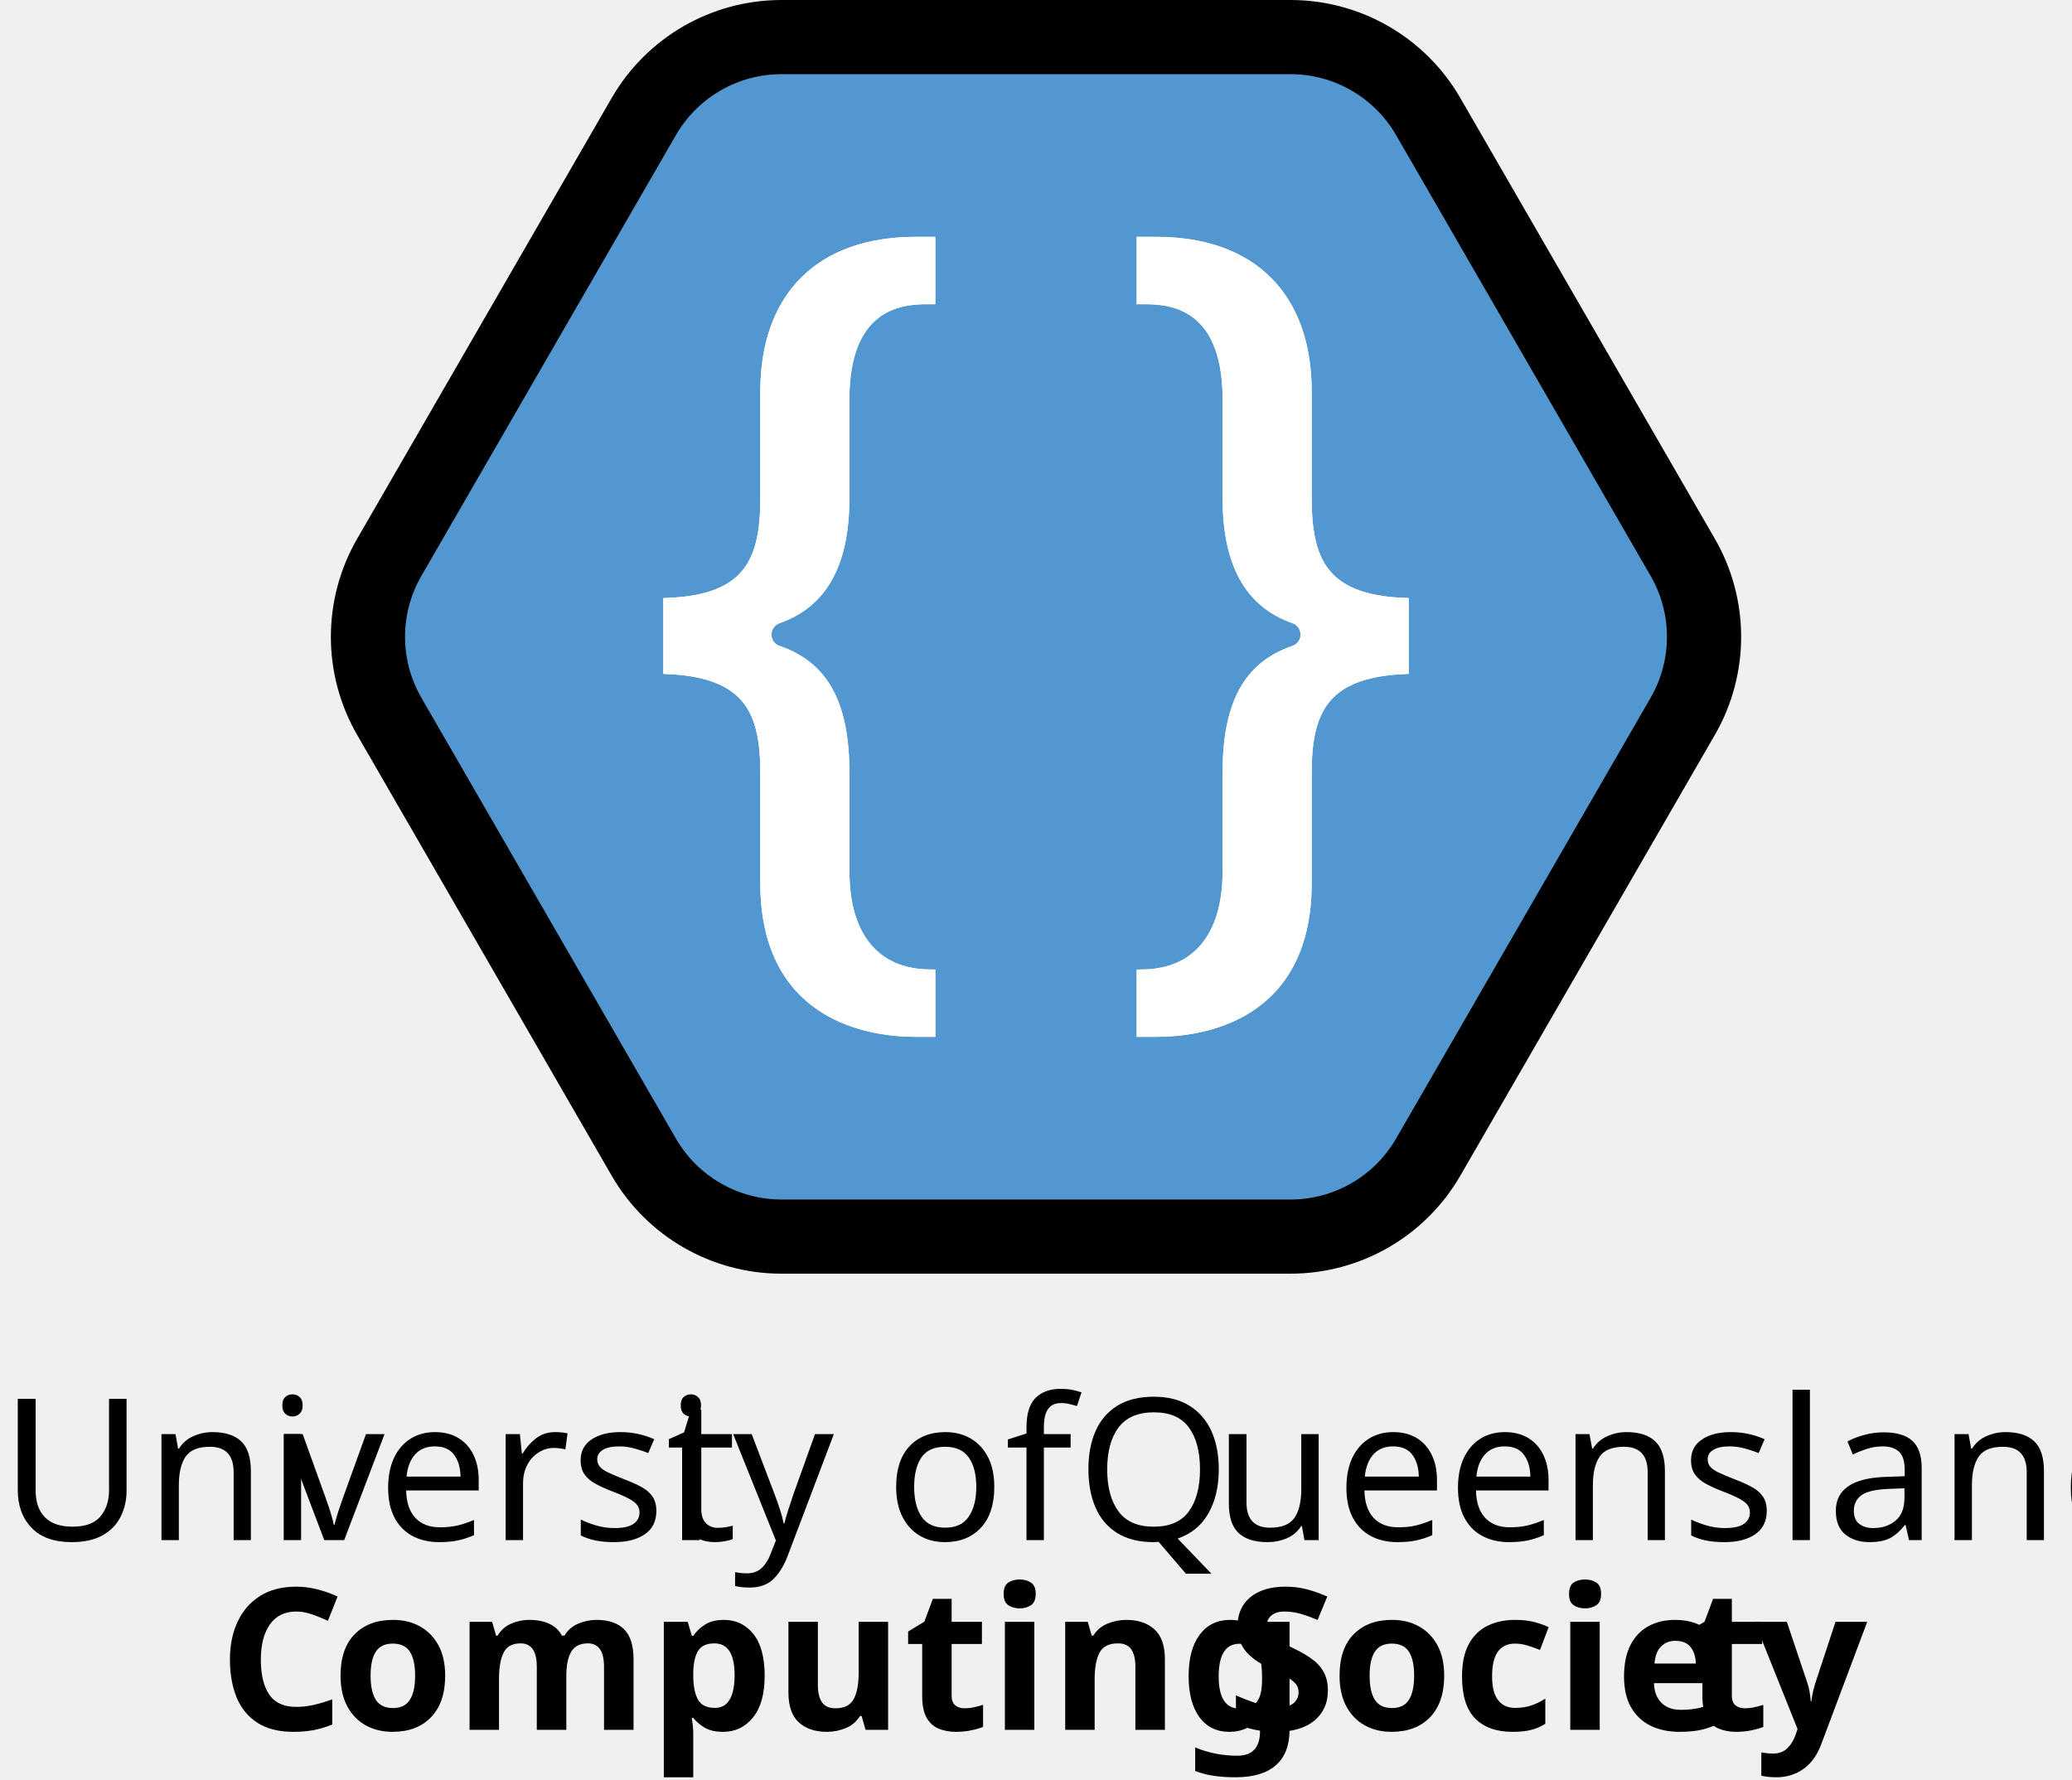
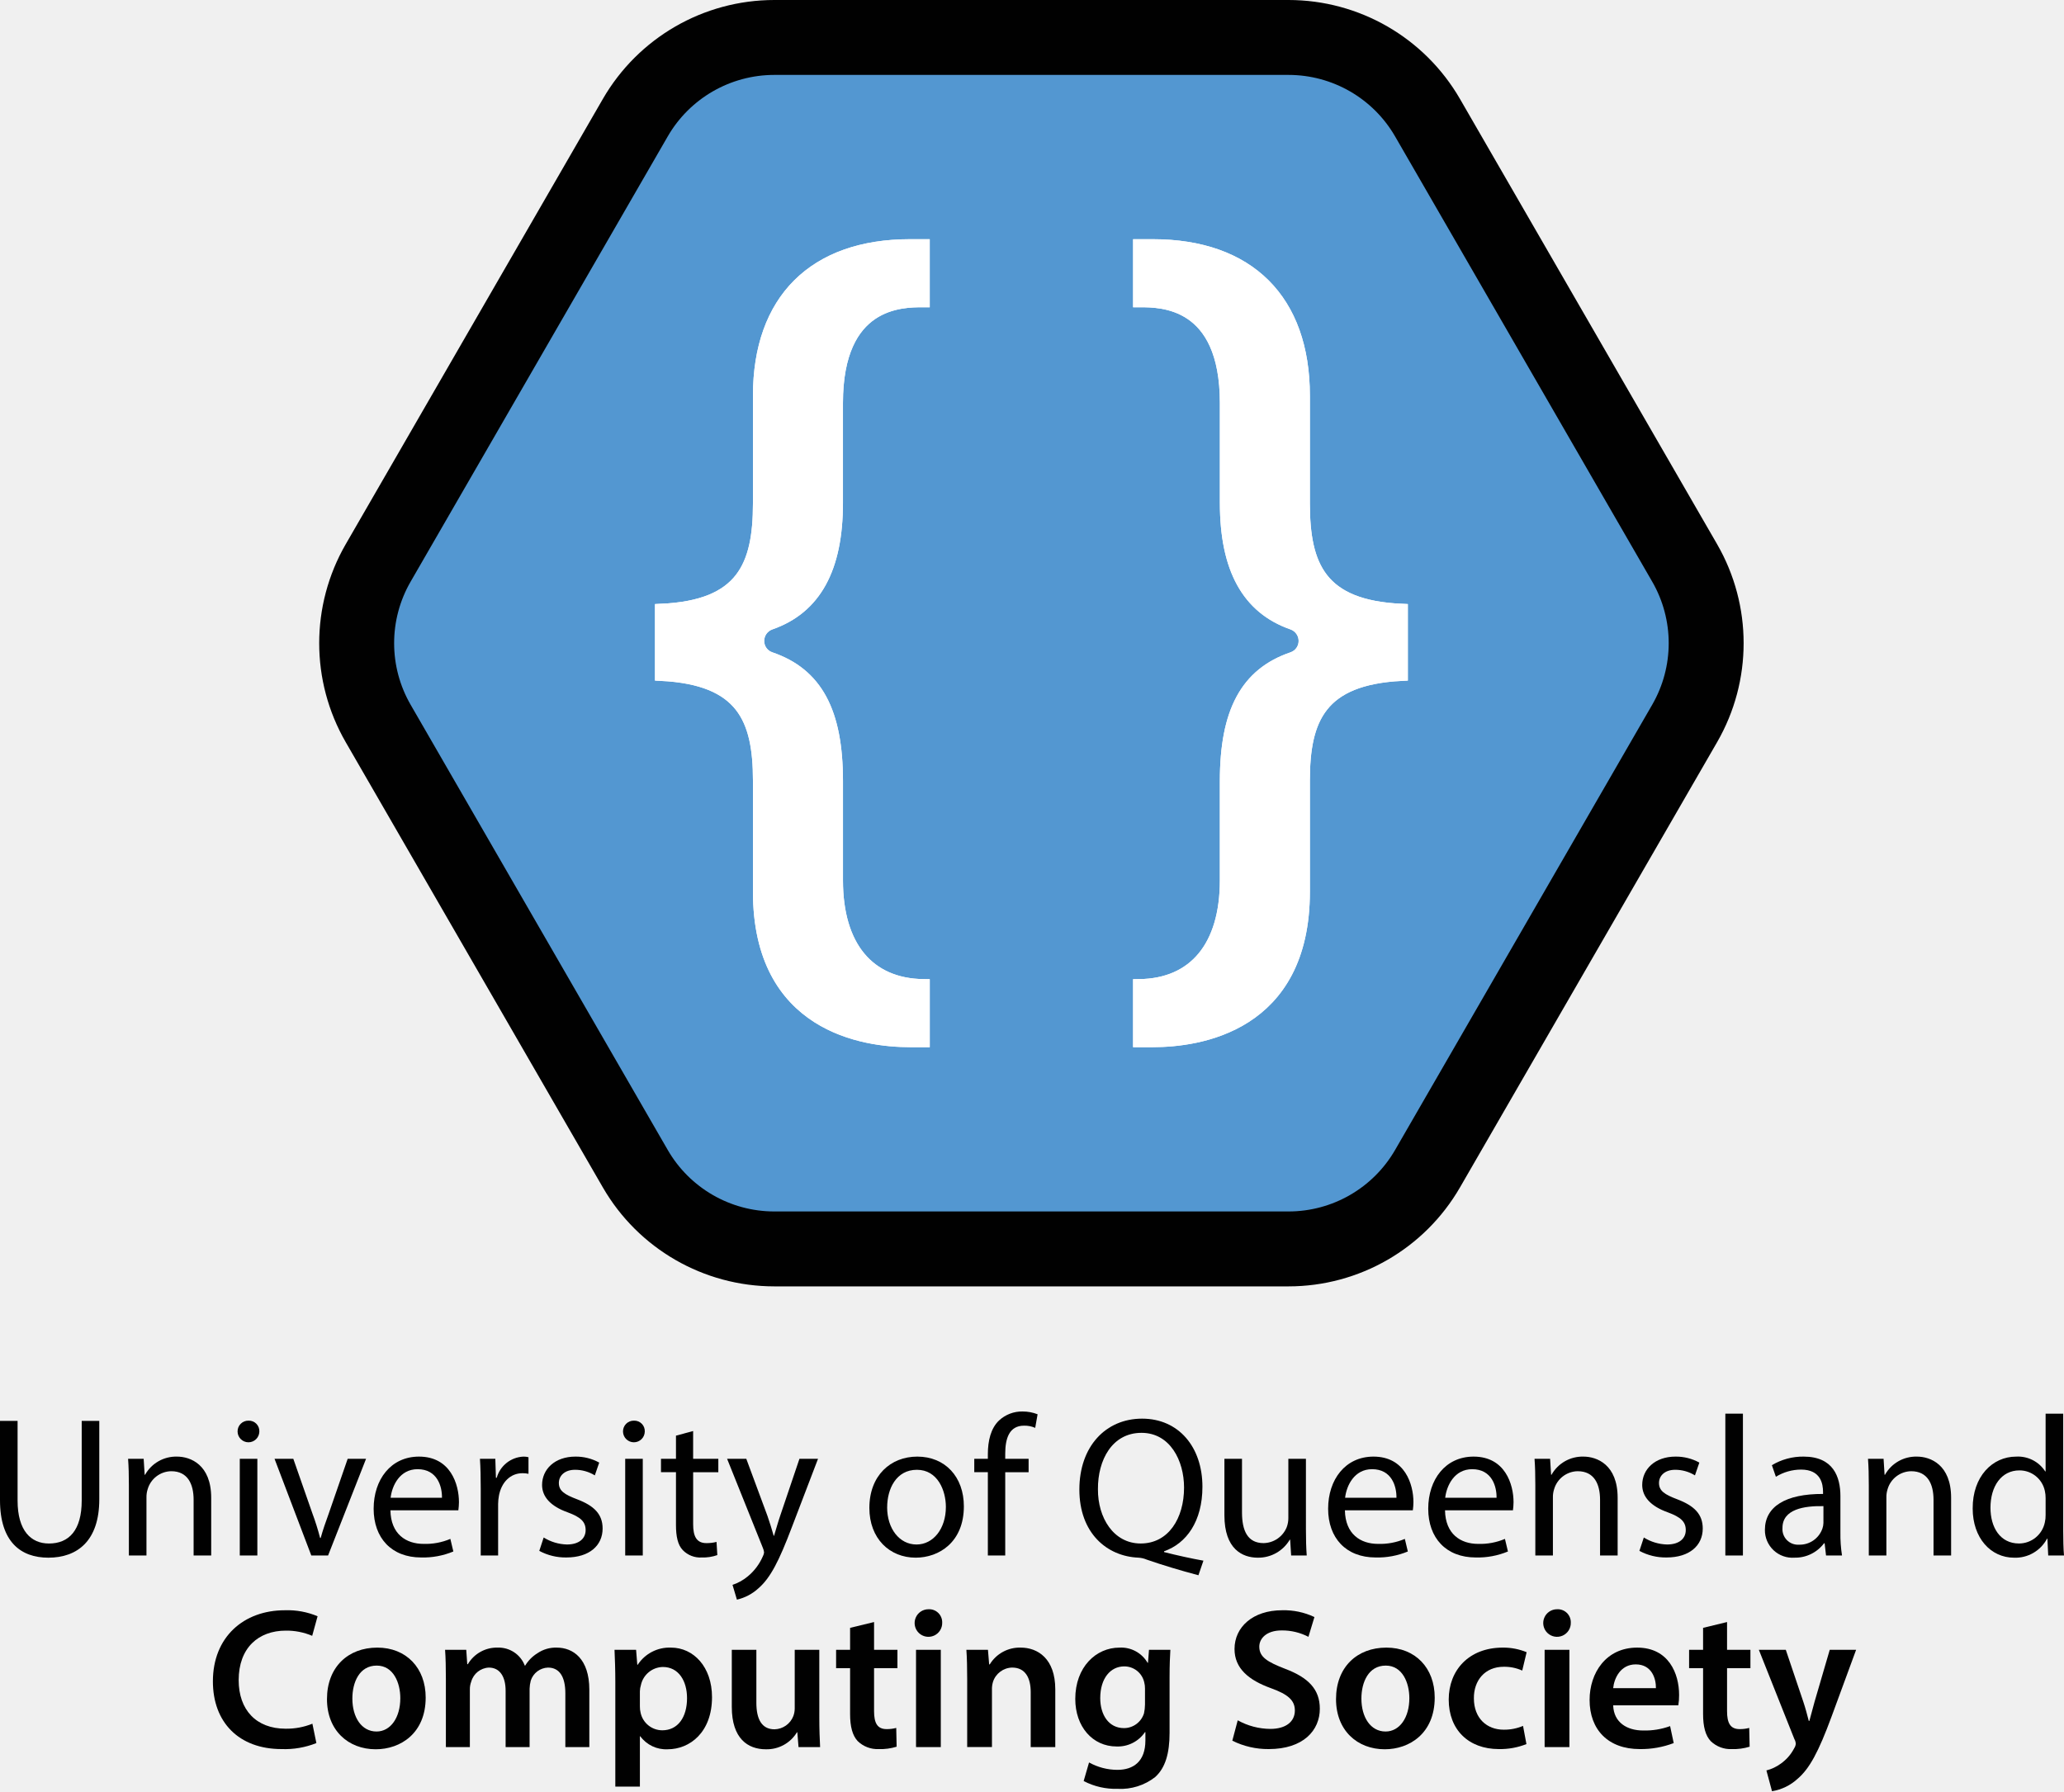
- <svg xmlns="http://www.w3.org/2000/svg" width="418.952" height="359.818" viewBox="0 0 418.952 359.818">
+ <svg xmlns="http://www.w3.org/2000/svg" width="413.188" height="358.656" viewBox="0 0 413.188 358.656">
  <g id="Layer_2" data-name="Layer 2">
    <g id="Layer_1-2" data-name="Layer 1">
-       <path d="M260.944,7.5H158.009a32.14,32.14,0,0,0-27.835,16.071L78.706,112.715a32.14,32.14,0,0,0,0,32.142L130.173,234a32.143,32.143,0,0,0,27.836,16.071H260.944A32.14,32.14,0,0,0,288.779,234l51.468-89.144a32.14,32.14,0,0,0,0-32.142L288.78,23.571A32.143,32.143,0,0,0,260.944,7.5Z" fill="#5397d1" stroke="#010101" stroke-miterlimit="10" stroke-width="15" />
-       <text transform="translate(0 311.453)" font-size="40" fill="#010101" font-family="MyriadPro-Regular, Myriad Pro">Uni<tspan x="57.439" y="0" letter-spacing="-0.01em">v</tspan>
-         <tspan x="76.279" y="0">ersi</tspan>
-         <tspan x="134.598" y="0" letter-spacing="0.009em">t</tspan>
-         <tspan x="148.197" y="0" letter-spacing="0em">y of </tspan>
-         <tspan x="217.636" y="0" letter-spacing="0.003em">Q</tspan>
-         <tspan x="245.315" y="0" letter-spacing="0em">ueensland</tspan>
-       </text>
-       <text transform="translate(44.179 349.818)" font-size="40" fill="#010101" font-family="MyriadPro-Semibold, Myriad Pro" font-weight="600">
-         <tspan letter-spacing="-0.016em">C</tspan>
-         <tspan x="22.88" y="0" letter-spacing="0em">omputing </tspan>
-         <tspan x="203.877" y="0" letter-spacing="0.006em">S</tspan>
-         <tspan x="224.877" y="0" letter-spacing="0em">ocie</tspan>
-         <tspan x="296.276" y="0" letter-spacing="0.007em">t</tspan>
-         <tspan x="310.596" y="0">y</tspan>
-       </text>
-       <path d="M231.078,208.427V197.3c11.045-.139,17.372-7.781,17.372-21.015V156.393c0-13.867,4.092-21.449,13.269-24.586a3.639,3.639,0,0,0,2.5-3.472,3.69,3.69,0,0,0-2.478-3.492c-8.941-3.12-13.287-11.021-13.287-24.153v-20c0-20.418-12.978-20.418-17.243-20.418h-.129V49.145h2.711c19.179,0,30.179,10.96,30.179,30.07V100.8c0,12.591,3.359,20.619,19.611,21.346v12.936c-16.252.831-19.611,8.777-19.611,21.2v22.275c0,26.958-21.1,29.868-30.179,29.868Z" fill="#fff" stroke="#fff" stroke-miterlimit="10" stroke-width="2.5" />
-       <path d="M231.078,208.427V197.3c11.045-.139,17.372-7.781,17.372-21.015V156.393c0-13.867,4.092-21.449,13.269-24.586a3.639,3.639,0,0,0,2.5-3.472,3.69,3.69,0,0,0-2.478-3.492c-8.941-3.12-13.287-11.021-13.287-24.153v-20c0-20.418-12.978-20.418-17.243-20.418h-.129V49.145h2.711c19.179,0,30.179,10.96,30.179,30.07V100.8c0,12.591,3.359,20.619,19.611,21.346v12.936c-16.252.831-19.611,8.777-19.611,21.2v22.275c0,26.958-21.1,29.868-30.179,29.868Z" fill="#fff" stroke="#fff" stroke-miterlimit="10" stroke-width="2.5" />
-       <path d="M187.875,208.427V197.3c-11.045-.139-17.371-7.781-17.371-21.015V156.393c0-13.867-4.093-21.449-13.27-24.586a3.639,3.639,0,0,1-2.5-3.472,3.69,3.69,0,0,1,2.478-3.492c8.941-3.12,13.288-11.021,13.288-24.153v-20c0-20.418,12.977-20.418,17.242-20.418h.129V49.145h-2.711c-19.179,0-30.179,10.96-30.179,30.07V100.8c0,12.591-3.359,20.619-19.611,21.346v12.936c16.252.831,19.611,8.777,19.611,21.2v22.275c0,26.958,21.1,29.868,30.179,29.868Z" fill="#fff" stroke="#fff" stroke-miterlimit="10" stroke-width="2.5" />
-       <path d="M187.875,208.427V197.3c-11.045-.139-17.371-7.781-17.371-21.015V156.393c0-13.867-4.093-21.449-13.27-24.586a3.639,3.639,0,0,1-2.5-3.472,3.69,3.69,0,0,1,2.478-3.492c8.941-3.12,13.288-11.021,13.288-24.153v-20c0-20.418,12.977-20.418,17.242-20.418h.129V49.145h-2.711c-19.179,0-30.179,10.96-30.179,30.07V100.8c0,12.591-3.359,20.619-19.611,21.346v12.936c16.252.831,19.611,8.777,19.611,21.2v22.275c0,26.958,21.1,29.868,30.179,29.868Z" fill="#fff" stroke="#fff" stroke-miterlimit="10" stroke-width="2.5" />
+       <path d="M257.945,7.5H155.01a32.141,32.141,0,0,0-27.836,16.071L75.706,112.715a32.145,32.145,0,0,0,0,32.142L127.174,234a32.14,32.14,0,0,0,27.835,16.071H257.944A32.141,32.141,0,0,0,285.78,234l51.468-89.144a32.145,32.145,0,0,0,0-32.142L285.78,23.571A32.14,32.14,0,0,0,257.945,7.5Z" fill="#5397d1" stroke="#010101" stroke-miterlimit="10" stroke-width="15" />
+       <path d="M3.52,284.5v15.957c0,6.039,2.679,8.6,6.278,8.6,4,0,6.559-2.639,6.559-8.6V284.5h3.519v15.717c0,8.278-4.358,11.677-10.2,11.677C4.159,311.892,0,308.733,0,300.375V284.5Z" fill="#010101" />
+       <path d="M25.8,297.336c0-2-.04-3.64-.159-5.24h3.119l.2,3.2h.08a7.118,7.118,0,0,1,6.4-3.64c2.679,0,6.839,1.6,6.839,8.239v11.558h-3.52V300.3c0-3.12-1.16-5.719-4.479-5.719a5,5,0,0,0-4.719,3.6,5.061,5.061,0,0,0-.24,1.64v11.638H25.8Z" fill="#010101" />
+       <path d="M51.918,286.657a2.18,2.18,0,0,1-4.359,0,2.145,2.145,0,0,1,2.2-2.2A2.088,2.088,0,0,1,51.918,286.657ZM48,311.453V292.1h3.52v19.357Z" fill="#010101" />
+       <path d="M58.719,292.1l3.8,10.878a49.854,49.854,0,0,1,1.56,4.959h.12c.44-1.6,1-3.2,1.639-4.959L69.6,292.1h3.679l-7.6,19.357h-3.36L54.959,292.1Z" fill="#010101" />
+       <path d="M78.159,302.415c.079,4.759,3.119,6.718,6.638,6.718a12.72,12.72,0,0,0,5.359-1l.6,2.52a15.671,15.671,0,0,1-6.439,1.2c-5.959,0-9.518-3.92-9.518-9.759s3.439-10.438,9.078-10.438c6.319,0,8,5.56,8,9.119a13.293,13.293,0,0,1-.12,1.64Zm10.318-2.52c.04-2.24-.92-5.72-4.879-5.72-3.56,0-5.119,3.28-5.4,5.72Z" fill="#010101" />
+       <path d="M96.238,298.135c0-2.28-.04-4.239-.159-6.039h3.079l.12,3.8h.16a5.809,5.809,0,0,1,5.359-4.239,3.807,3.807,0,0,1,1,.12V295.1a5.288,5.288,0,0,0-1.2-.12c-2.48,0-4.239,1.88-4.719,4.52a9.9,9.9,0,0,0-.16,1.639v10.319h-3.48Z" fill="#010101" />
+       <path d="M108.838,307.853a9.224,9.224,0,0,0,4.639,1.4c2.56,0,3.76-1.281,3.76-2.88,0-1.68-1-2.6-3.6-3.56-3.479-1.239-5.119-3.159-5.119-5.478,0-3.12,2.52-5.68,6.679-5.68a9.659,9.659,0,0,1,4.759,1.2l-.88,2.56a7.521,7.521,0,0,0-3.959-1.12c-2.08,0-3.24,1.2-3.24,2.639,0,1.6,1.16,2.32,3.68,3.28,3.36,1.28,5.079,2.959,5.079,5.838,0,3.4-2.639,5.8-7.239,5.8a11.039,11.039,0,0,1-5.439-1.32Z" fill="#010101" />
+       <path d="M129.077,286.657a2.18,2.18,0,0,1-4.359,0,2.144,2.144,0,0,1,2.2-2.2A2.089,2.089,0,0,1,129.077,286.657Zm-3.919,24.8V292.1h3.519v19.357Z" fill="#010101" />
+       <path d="M138.757,286.537V292.1H143.8v2.68h-5.039v10.438c0,2.4.68,3.759,2.639,3.759a7.83,7.83,0,0,0,2.04-.24l.16,2.64a8.615,8.615,0,0,1-3.119.48,4.878,4.878,0,0,1-3.8-1.48c-1-1.04-1.36-2.759-1.36-5.039V294.776h-3V292.1h3v-4.639Z" fill="#010101" />
+       <path d="M149.4,292.1l4.239,11.438c.44,1.28.92,2.8,1.24,3.96h.08c.36-1.16.76-2.64,1.24-4.04l3.839-11.358h3.719l-5.278,13.8c-2.52,6.639-4.24,10.038-6.64,12.117a9.528,9.528,0,0,1-4.318,2.281l-.88-2.96a9.326,9.326,0,0,0,3.079-1.72,10.667,10.667,0,0,0,2.959-3.919,2.541,2.541,0,0,0,.281-.84,3.08,3.08,0,0,0-.241-.92L145.558,292.1Z" fill="#010101" />
+       <path d="M192.954,301.615c0,7.158-4.959,10.277-9.639,10.277-5.239,0-9.278-3.839-9.278-9.958,0-6.478,4.239-10.278,9.6-10.278C189.194,291.656,192.954,295.7,192.954,301.615Zm-15.358.2c0,4.239,2.44,7.44,5.879,7.44,3.359,0,5.879-3.161,5.879-7.52,0-3.279-1.64-7.438-5.8-7.438S177.6,298.135,177.6,301.814Z" fill="#010101" />
+       <path d="M197.756,311.453V294.776h-2.719V292.1h2.719v-.92c0-2.719.6-5.2,2.24-6.758a6.73,6.73,0,0,1,4.719-1.8,8.165,8.165,0,0,1,3,.559l-.48,2.72a5.256,5.256,0,0,0-2.24-.44c-3,0-3.759,2.639-3.759,5.6v1.04h4.679v2.68h-4.679v16.677Z" fill="#010101" />
+       <path d="M239.912,315.412c-3.64-.96-7.2-2.039-10.318-3.119a5.143,5.143,0,0,0-1.64-.4c-6.4-.239-11.878-4.959-11.878-13.637,0-8.638,5.279-14.2,12.558-14.2,7.319,0,12.078,5.679,12.078,13.638,0,6.919-3.2,11.358-7.679,12.918v.16c2.68.68,5.6,1.319,7.879,1.72Zm-2.879-17.557c0-5.4-2.8-10.958-8.519-10.958-5.879,0-8.759,5.439-8.719,11.278-.04,5.719,3.12,10.878,8.559,10.878C233.913,309.053,237.033,304.014,237.033,297.855Z" fill="#010101" />
+       <path d="M261.432,306.174c0,2,.04,3.759.16,5.279h-3.12l-.2-3.159h-.08a7.283,7.283,0,0,1-6.4,3.6c-3.039,0-6.679-1.679-6.679-8.478V292.1h3.52v10.718c0,3.68,1.12,6.159,4.319,6.159a5.085,5.085,0,0,0,4.639-3.2,5.148,5.148,0,0,0,.32-1.8V292.1h3.52Z" fill="#010101" />
+       <path d="M269.234,302.415c.08,4.759,3.12,6.718,6.639,6.718a12.72,12.72,0,0,0,5.359-1l.6,2.52a15.675,15.675,0,0,1-6.439,1.2c-5.959,0-9.518-3.92-9.518-9.759s3.439-10.438,9.078-10.438c6.319,0,8,5.56,8,9.119a13.293,13.293,0,0,1-.12,1.64Zm10.318-2.52c.04-2.24-.919-5.72-4.879-5.72-3.559,0-5.119,3.28-5.4,5.72Z" fill="#010101" />
+       <path d="M289.274,302.415c.08,4.759,3.12,6.718,6.64,6.718a12.718,12.718,0,0,0,5.358-1l.6,2.52a15.688,15.688,0,0,1-6.44,1.2c-5.959,0-9.518-3.92-9.518-9.759s3.439-10.438,9.079-10.438c6.318,0,8,5.56,8,9.119a13.293,13.293,0,0,1-.12,1.64Zm10.318-2.52c.04-2.24-.92-5.72-4.879-5.72-3.559,0-5.119,3.28-5.4,5.72Z" fill="#010101" />
+       <path d="M307.354,297.336c0-2-.04-3.64-.16-5.24h3.119l.2,3.2h.08a7.118,7.118,0,0,1,6.4-3.64c2.679,0,6.839,1.6,6.839,8.239v11.558h-3.52V300.3c0-3.12-1.159-5.719-4.478-5.719a5,5,0,0,0-4.72,3.6,5.061,5.061,0,0,0-.24,1.64v11.638h-3.519Z" fill="#010101" />
+       <path d="M329.073,307.853a9.224,9.224,0,0,0,4.639,1.4c2.56,0,3.759-1.281,3.759-2.88,0-1.68-1-2.6-3.6-3.56-3.48-1.239-5.12-3.159-5.12-5.478,0-3.12,2.52-5.68,6.679-5.68a9.662,9.662,0,0,1,4.759,1.2l-.88,2.56a7.521,7.521,0,0,0-3.959-1.12c-2.08,0-3.239,1.2-3.239,2.639,0,1.6,1.159,2.32,3.679,3.28,3.359,1.28,5.079,2.959,5.079,5.838,0,3.4-2.64,5.8-7.239,5.8a11.037,11.037,0,0,1-5.439-1.32Z" fill="#010101" />
+       <path d="M345.393,283.057h3.519v28.4h-3.519Z" fill="#010101" />
+       <path d="M365.55,311.453l-.28-2.44h-.121a7.207,7.207,0,0,1-5.919,2.879,5.514,5.514,0,0,1-5.918-5.558c0-4.68,4.159-7.24,11.638-7.2v-.4c0-1.6-.44-4.479-4.4-4.479a9.639,9.639,0,0,0-5.039,1.439l-.8-2.319a12.011,12.011,0,0,1,6.358-1.72c5.919,0,7.36,4.039,7.36,7.919v7.238a27.369,27.369,0,0,0,.319,4.64Zm-.52-9.878c-3.84-.08-8.2.6-8.2,4.358a3.115,3.115,0,0,0,3.319,3.361,4.817,4.817,0,0,0,4.68-3.241,3.662,3.662,0,0,0,.2-1.119Z" fill="#010101" />
+       <path d="M374.111,297.336c0-2-.04-3.64-.16-5.24h3.119l.2,3.2h.08a7.117,7.117,0,0,1,6.4-3.64c2.68,0,6.839,1.6,6.839,8.239v11.558h-3.52V300.3c0-3.12-1.159-5.719-4.478-5.719a5,5,0,0,0-4.72,3.6,5.061,5.061,0,0,0-.24,1.64v11.638h-3.519Z" fill="#010101" />
+       <path d="M413.027,283.057v23.4c0,1.72.04,3.679.161,5h-3.16l-.16-3.36h-.08a7.159,7.159,0,0,1-6.6,3.8c-4.679,0-8.279-3.959-8.279-9.838-.04-6.438,3.96-10.4,8.679-10.4a6.471,6.471,0,0,1,5.839,2.96h.08V283.057Zm-3.519,16.917a6.211,6.211,0,0,0-.16-1.479,5.177,5.177,0,0,0-5.079-4.079c-3.639,0-5.8,3.2-5.8,7.478,0,3.92,1.92,7.159,5.718,7.159a5.29,5.29,0,0,0,5.16-4.2,6.111,6.111,0,0,0,.16-1.519Z" fill="#010101" />
+       <path d="M63.335,349.018a17.048,17.048,0,0,1-6.959,1.2c-8.558,0-13.757-5.359-13.757-13.559,0-8.878,6.159-14.237,14.4-14.237a15.486,15.486,0,0,1,6.559,1.2l-1.08,3.919a13.116,13.116,0,0,0-5.28-1.04c-5.479,0-9.438,3.44-9.438,9.919,0,5.919,3.479,9.718,9.4,9.718a13.772,13.772,0,0,0,5.36-1Z" fill="#010101" />
+       <path d="M85.216,339.9c0,7.158-5.039,10.357-10,10.357-5.519,0-9.759-3.8-9.759-10.038,0-6.4,4.2-10.318,10.079-10.318C81.336,329.9,85.216,333.981,85.216,339.9Zm-14.677.2c0,3.76,1.839,6.6,4.838,6.6,2.8,0,4.76-2.759,4.76-6.679,0-3.039-1.36-6.519-4.72-6.519C71.938,333.5,70.539,336.86,70.539,340.1Z" fill="#010101" />
+       <path d="M89.259,336.14c0-2.239-.04-4.119-.16-5.8h4.239l.2,2.879h.12a6.735,6.735,0,0,1,6-3.319,5.616,5.616,0,0,1,5.4,3.6h.08a7.35,7.35,0,0,1,2.4-2.439,6.5,6.5,0,0,1,3.92-1.16c3.239,0,6.518,2.2,6.518,8.438v11.479h-4.8V339.06c0-3.24-1.12-5.159-3.479-5.159a3.751,3.751,0,0,0-3.44,2.6,7.039,7.039,0,0,0-.239,1.64v11.678h-4.8V338.539c0-2.719-1.08-4.638-3.359-4.638a3.841,3.841,0,0,0-3.52,2.8,4.213,4.213,0,0,0-.279,1.6v11.519h-4.8Z" fill="#010101" />
+       <path d="M123.179,336.82c0-2.56-.08-4.639-.16-6.479h4.319l.241,3h.079a7.587,7.587,0,0,1,6.679-3.439c4.479,0,8.2,3.839,8.2,9.919,0,7.038-4.439,10.437-8.879,10.437a6.4,6.4,0,0,1-5.479-2.6h-.08v10.079h-4.919Zm4.919,4.839a5.074,5.074,0,0,0,.16,1.36,4.448,4.448,0,0,0,4.32,3.439c3.119,0,4.959-2.6,4.959-6.439,0-3.439-1.68-6.239-4.839-6.239a4.585,4.585,0,0,0-4.4,3.64,4.459,4.459,0,0,0-.2,1.239Z" fill="#010101" />
+       <path d="M164.016,343.979c0,2.319.08,4.239.16,5.839h-4.32l-.24-2.96h-.08a7.041,7.041,0,0,1-6.239,3.4c-3.559,0-6.8-2.119-6.8-8.479V330.341h4.918v10.6c0,3.24,1.041,5.319,3.64,5.319a4.143,4.143,0,0,0,3.759-2.64,4.442,4.442,0,0,0,.28-1.519V330.341h4.92Z" fill="#010101" />
+       <path d="M174.977,324.781v5.56h4.679v3.68h-4.679v8.6c0,2.361.64,3.6,2.52,3.6a7.317,7.317,0,0,0,1.919-.239l.08,3.758a10.771,10.771,0,0,1-3.559.481,5.7,5.7,0,0,1-4.24-1.6c-1.039-1.119-1.519-2.879-1.519-5.438v-9.158h-2.8v-3.68h2.8v-4.4Z" fill="#010101" />
+       <path d="M188.617,324.9a2.761,2.761,0,1,1-2.76-2.68A2.607,2.607,0,0,1,188.617,324.9Zm-5.239,24.916V330.341h4.959v19.477Z" fill="#010101" />
+       <path d="M193.618,336.14c0-2.239-.04-4.119-.16-5.8h4.319l.24,2.919h.12a7.021,7.021,0,0,1,6.2-3.359c3.4,0,6.918,2.2,6.918,8.359v11.558h-4.919v-11c0-2.8-1.04-4.919-3.719-4.919a4.126,4.126,0,0,0-3.839,2.878,5.02,5.02,0,0,0-.2,1.6v11.439h-4.959Z" fill="#010101" />
+       <path d="M234.294,330.341c-.08,1.319-.16,2.919-.16,5.6v11.038c0,4.08-.84,7-2.879,8.839a11.206,11.206,0,0,1-7.519,2.359,13.775,13.775,0,0,1-6.8-1.56l1.079-3.719a11.757,11.757,0,0,0,5.679,1.48c3.2,0,5.6-1.68,5.6-5.879v-1.679h-.08a6.577,6.577,0,0,1-5.679,2.878c-4.839,0-8.278-4-8.278-9.518,0-6.4,4.159-10.278,8.838-10.278a6.13,6.13,0,0,1,5.639,3.04h.08l.2-2.6Zm-5.079,7.8a4.773,4.773,0,0,0-.16-1.32,4.084,4.084,0,0,0-4-3.16c-2.76,0-4.8,2.4-4.8,6.359,0,3.32,1.68,6,4.759,6a4.2,4.2,0,0,0,4-2.959,8.474,8.474,0,0,0,.2-1.76Z" fill="#010101" />
+       <path d="M247.777,344.458a13.615,13.615,0,0,0,6.518,1.72c3.16,0,4.92-1.48,4.92-3.679,0-2.04-1.36-3.24-4.8-4.479-4.44-1.6-7.279-3.96-7.279-7.839,0-4.4,3.679-7.759,9.518-7.759a14.235,14.235,0,0,1,6.479,1.36l-1.2,3.959a11.406,11.406,0,0,0-5.359-1.28c-3.119,0-4.479,1.68-4.479,3.24,0,2.079,1.56,3.039,5.159,4.439,4.679,1.76,6.959,4.12,6.959,8,0,4.319-3.279,8.079-10.238,8.079a16.009,16.009,0,0,1-7.279-1.681Z" fill="#010101" />
+       <path d="M287.213,339.9c0,7.158-5.039,10.357-10,10.357-5.519,0-9.758-3.8-9.758-10.038,0-6.4,4.2-10.318,10.078-10.318C283.333,329.9,287.213,333.981,287.213,339.9Zm-14.677.2c0,3.76,1.839,6.6,4.839,6.6,2.8,0,4.759-2.759,4.759-6.679,0-3.039-1.36-6.519-4.719-6.519C273.936,333.5,272.536,336.86,272.536,340.1Z" fill="#010101" />
+       <path d="M305.574,349.218a14.255,14.255,0,0,1-5.519,1c-6.079,0-10.039-3.88-10.039-9.919,0-5.839,4-10.4,10.839-10.4a12.291,12.291,0,0,1,4.759.919l-.88,3.68a8.668,8.668,0,0,0-3.72-.76c-3.759,0-6,2.76-5.959,6.319,0,4,2.6,6.279,5.959,6.279a9.605,9.605,0,0,0,3.88-.76Z" fill="#010101" />
+       <path d="M314.456,324.9a2.761,2.761,0,1,1-2.76-2.68A2.608,2.608,0,0,1,314.456,324.9Zm-5.24,24.916V330.341h4.959v19.477Z" fill="#010101" />
+       <path d="M322.936,341.459c.12,3.52,2.879,5.039,6,5.039a14.628,14.628,0,0,0,5.4-.88l.721,3.4a18.359,18.359,0,0,1-6.8,1.2c-6.319,0-10.039-3.88-10.039-9.839,0-5.4,3.281-10.478,9.519-10.478,6.319,0,8.4,5.2,8.4,9.478a12.235,12.235,0,0,1-.159,2.08Zm8.559-3.439c.04-1.8-.76-4.76-4.039-4.76-3.04,0-4.32,2.76-4.52,4.76Z" fill="#010101" />
+       <path d="M345.735,324.781v5.56h4.679v3.68h-4.679v8.6c0,2.361.64,3.6,2.519,3.6a7.319,7.319,0,0,0,1.92-.239l.08,3.758a10.775,10.775,0,0,1-3.559.481,5.693,5.693,0,0,1-4.239-1.6c-1.04-1.119-1.52-2.879-1.52-5.438v-9.158h-2.8v-3.68h2.8v-4.4Z" fill="#010101" />
+       <path d="M357.494,330.341l3.52,10.438c.4,1.2.8,2.679,1.08,3.8h.12c.319-1.12.68-2.559,1.04-3.839l3.039-10.4h5.279l-4.879,13.277c-2.679,7.28-4.479,10.519-6.8,12.519a9.887,9.887,0,0,1-5.159,2.519l-1.12-4.159a8.415,8.415,0,0,0,2.879-1.36,8.586,8.586,0,0,0,2.68-3.079,1.984,1.984,0,0,0,.32-.88,2.083,2.083,0,0,0-.28-.96L352.1,330.341Z" fill="#010101" />
+       <path d="M228.079,208.427V197.3c11.045-.139,17.371-7.781,17.371-21.015V156.393c0-13.867,4.093-21.449,13.27-24.586a3.64,3.64,0,0,0,2.5-3.472,3.691,3.691,0,0,0-2.479-3.492c-8.94-3.12-13.287-11.021-13.287-24.153v-20c0-20.418-12.978-20.418-17.242-20.418h-.129V49.145h2.711c19.179,0,30.179,10.96,30.179,30.07V100.8c0,12.591,3.359,20.619,19.611,21.346v12.936c-16.252.831-19.611,8.777-19.611,21.2v22.275c0,26.958-21.1,29.868-30.179,29.868Z" fill="#fff" stroke="#fff" stroke-miterlimit="10" stroke-width="2.5" />
+       <path d="M228.079,208.427V197.3c11.045-.139,17.371-7.781,17.371-21.015V156.393c0-13.867,4.093-21.449,13.27-24.586a3.64,3.64,0,0,0,2.5-3.472,3.691,3.691,0,0,0-2.479-3.492c-8.94-3.12-13.287-11.021-13.287-24.153v-20c0-20.418-12.978-20.418-17.242-20.418h-.129V49.145h2.711c19.179,0,30.179,10.96,30.179,30.07V100.8c0,12.591,3.359,20.619,19.611,21.346v12.936c-16.252.831-19.611,8.777-19.611,21.2v22.275c0,26.958-21.1,29.868-30.179,29.868Z" fill="#fff" stroke="#fff" stroke-miterlimit="10" stroke-width="2.5" />
+       <path d="M184.875,208.427V197.3c-11.045-.139-17.371-7.781-17.371-21.015V156.393c0-13.867-4.093-21.449-13.27-24.586a3.64,3.64,0,0,1-2.5-3.472,3.691,3.691,0,0,1,2.479-3.492c8.94-3.12,13.287-11.021,13.287-24.153v-20c0-20.418,12.978-20.418,17.242-20.418h.129V49.145h-2.711c-19.179,0-30.179,10.96-30.179,30.07V100.8c0,12.591-3.359,20.619-19.611,21.346v12.936c16.252.831,19.611,8.777,19.611,21.2v22.275c0,26.958,21.1,29.868,30.179,29.868Z" fill="#fff" stroke="#fff" stroke-miterlimit="10" stroke-width="2.5" />
+       <path d="M184.875,208.427V197.3c-11.045-.139-17.371-7.781-17.371-21.015V156.393c0-13.867-4.093-21.449-13.27-24.586a3.64,3.64,0,0,1-2.5-3.472,3.691,3.691,0,0,1,2.479-3.492c8.94-3.12,13.287-11.021,13.287-24.153v-20c0-20.418,12.978-20.418,17.242-20.418h.129V49.145h-2.711c-19.179,0-30.179,10.96-30.179,30.07V100.8c0,12.591-3.359,20.619-19.611,21.346v12.936c16.252.831,19.611,8.777,19.611,21.2v22.275c0,26.958,21.1,29.868,30.179,29.868Z" fill="#fff" stroke="#fff" stroke-miterlimit="10" stroke-width="2.5" />
    </g>
  </g>
</svg>
